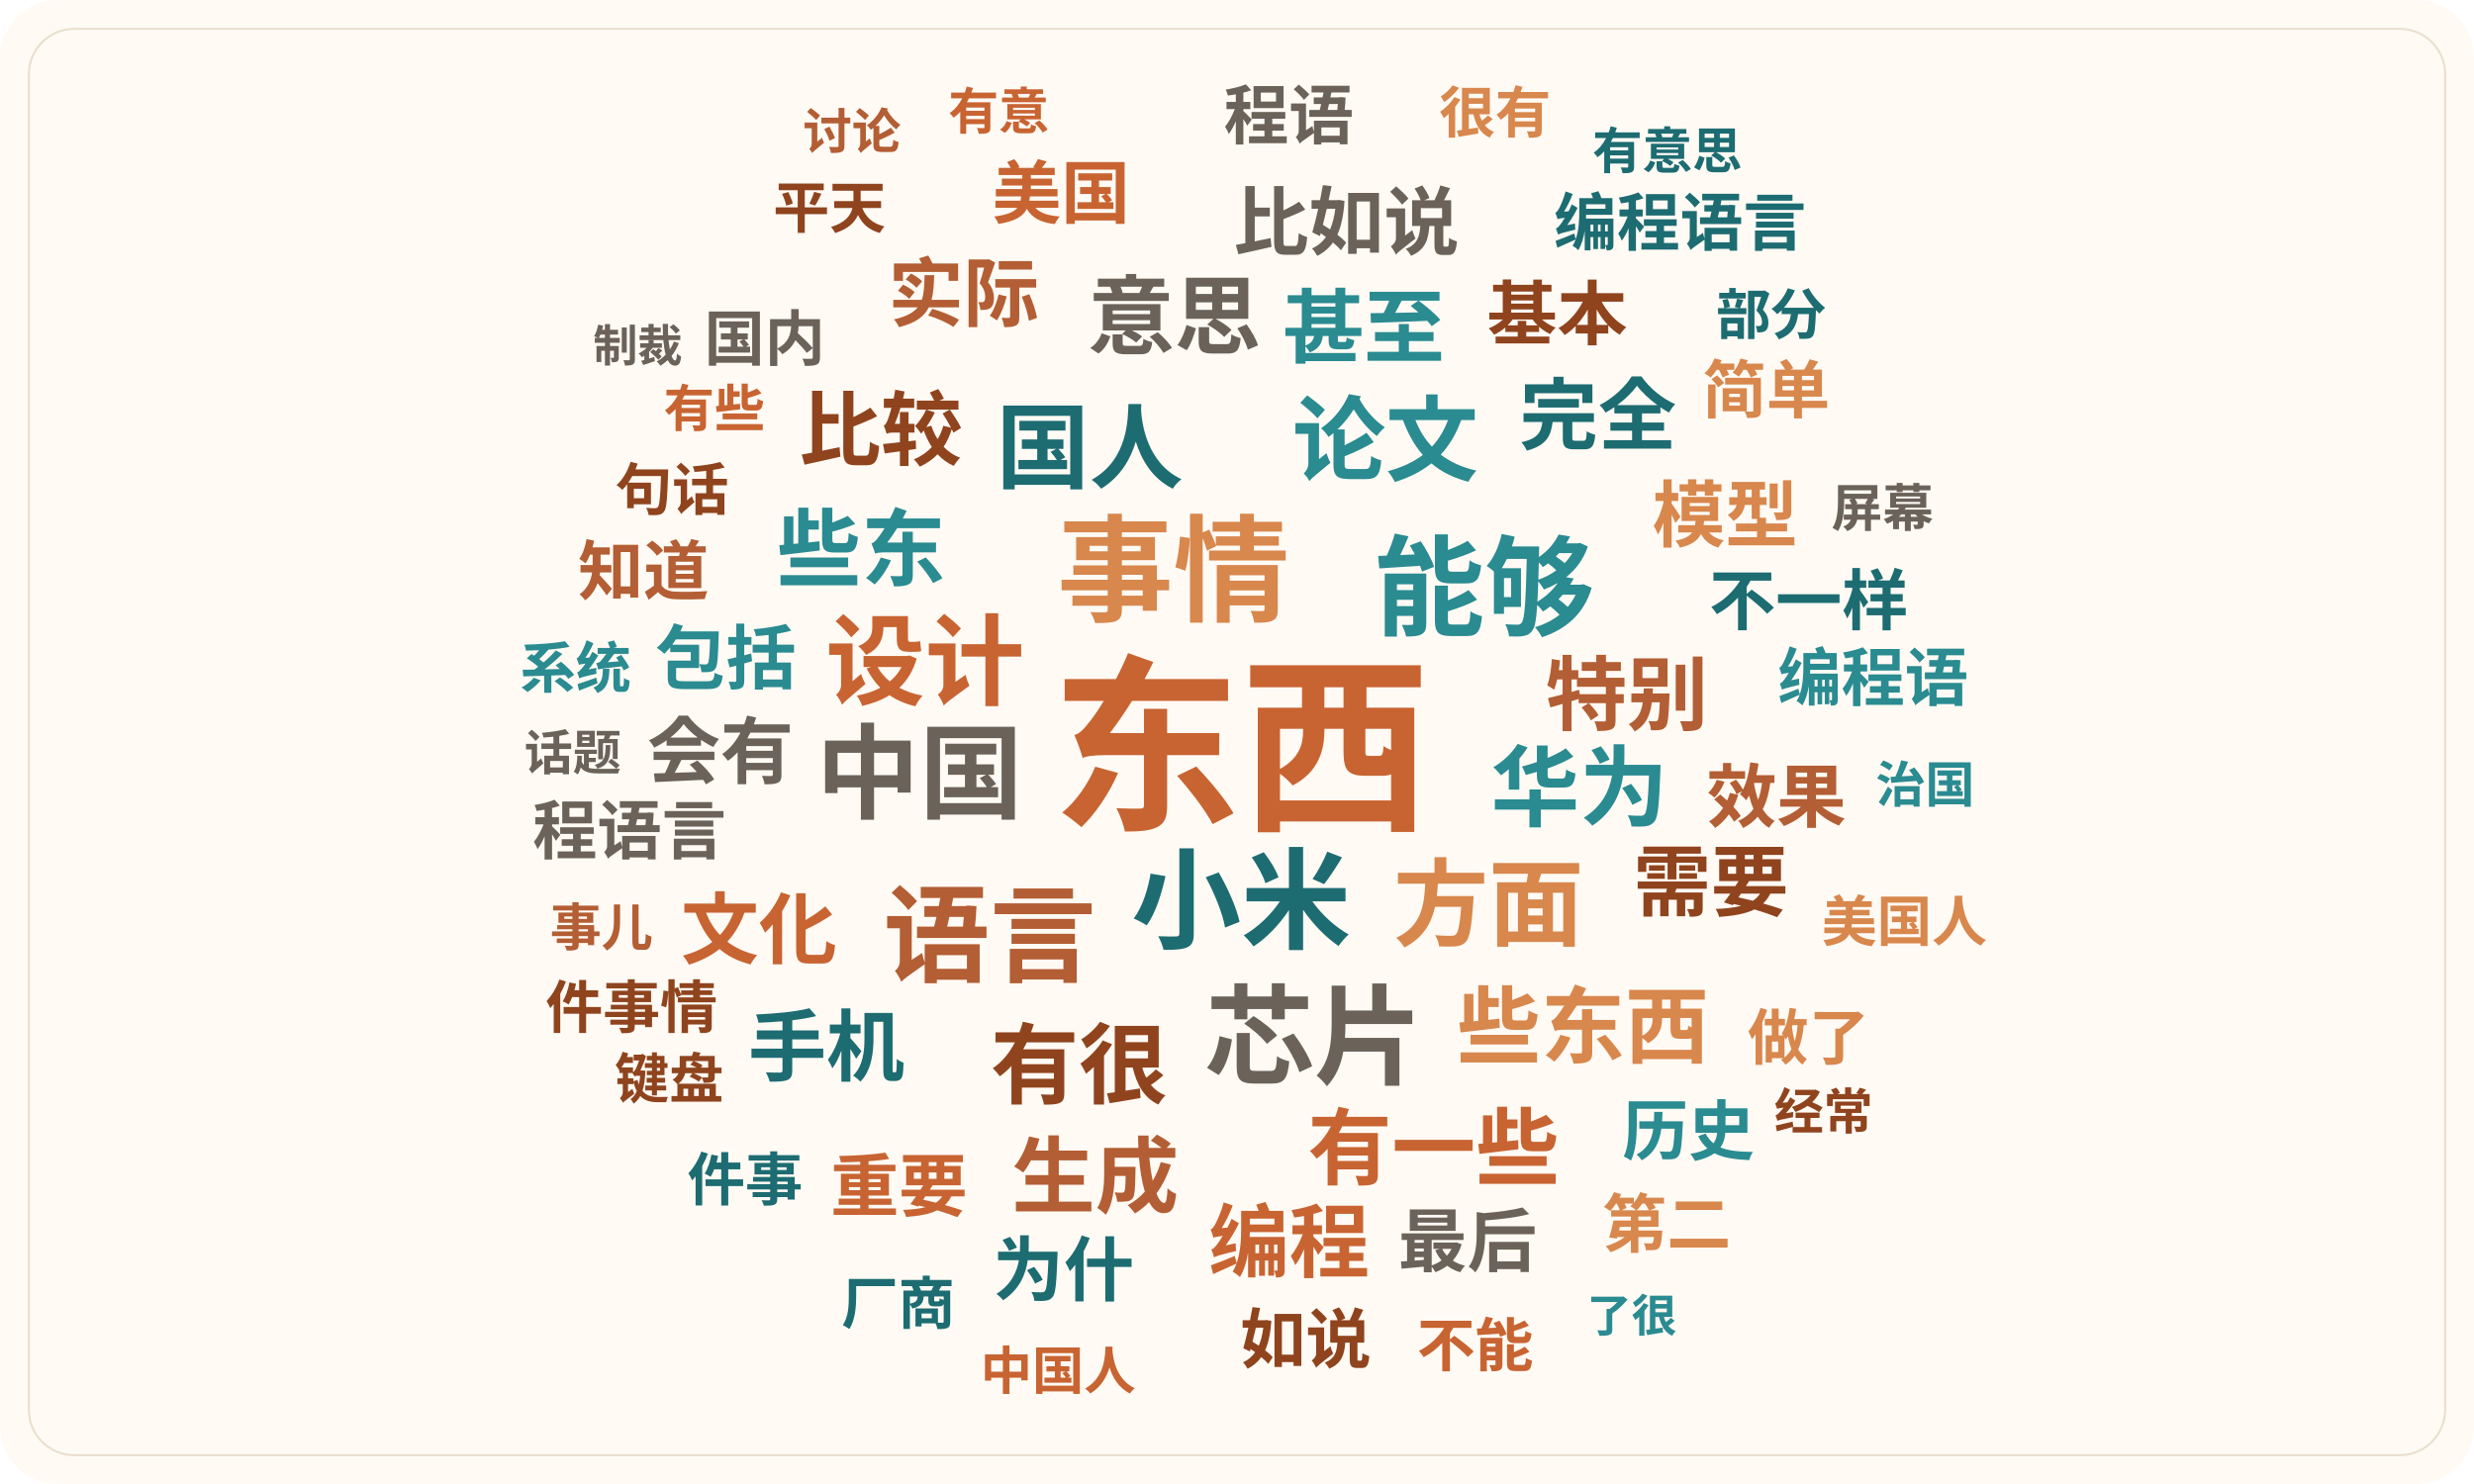
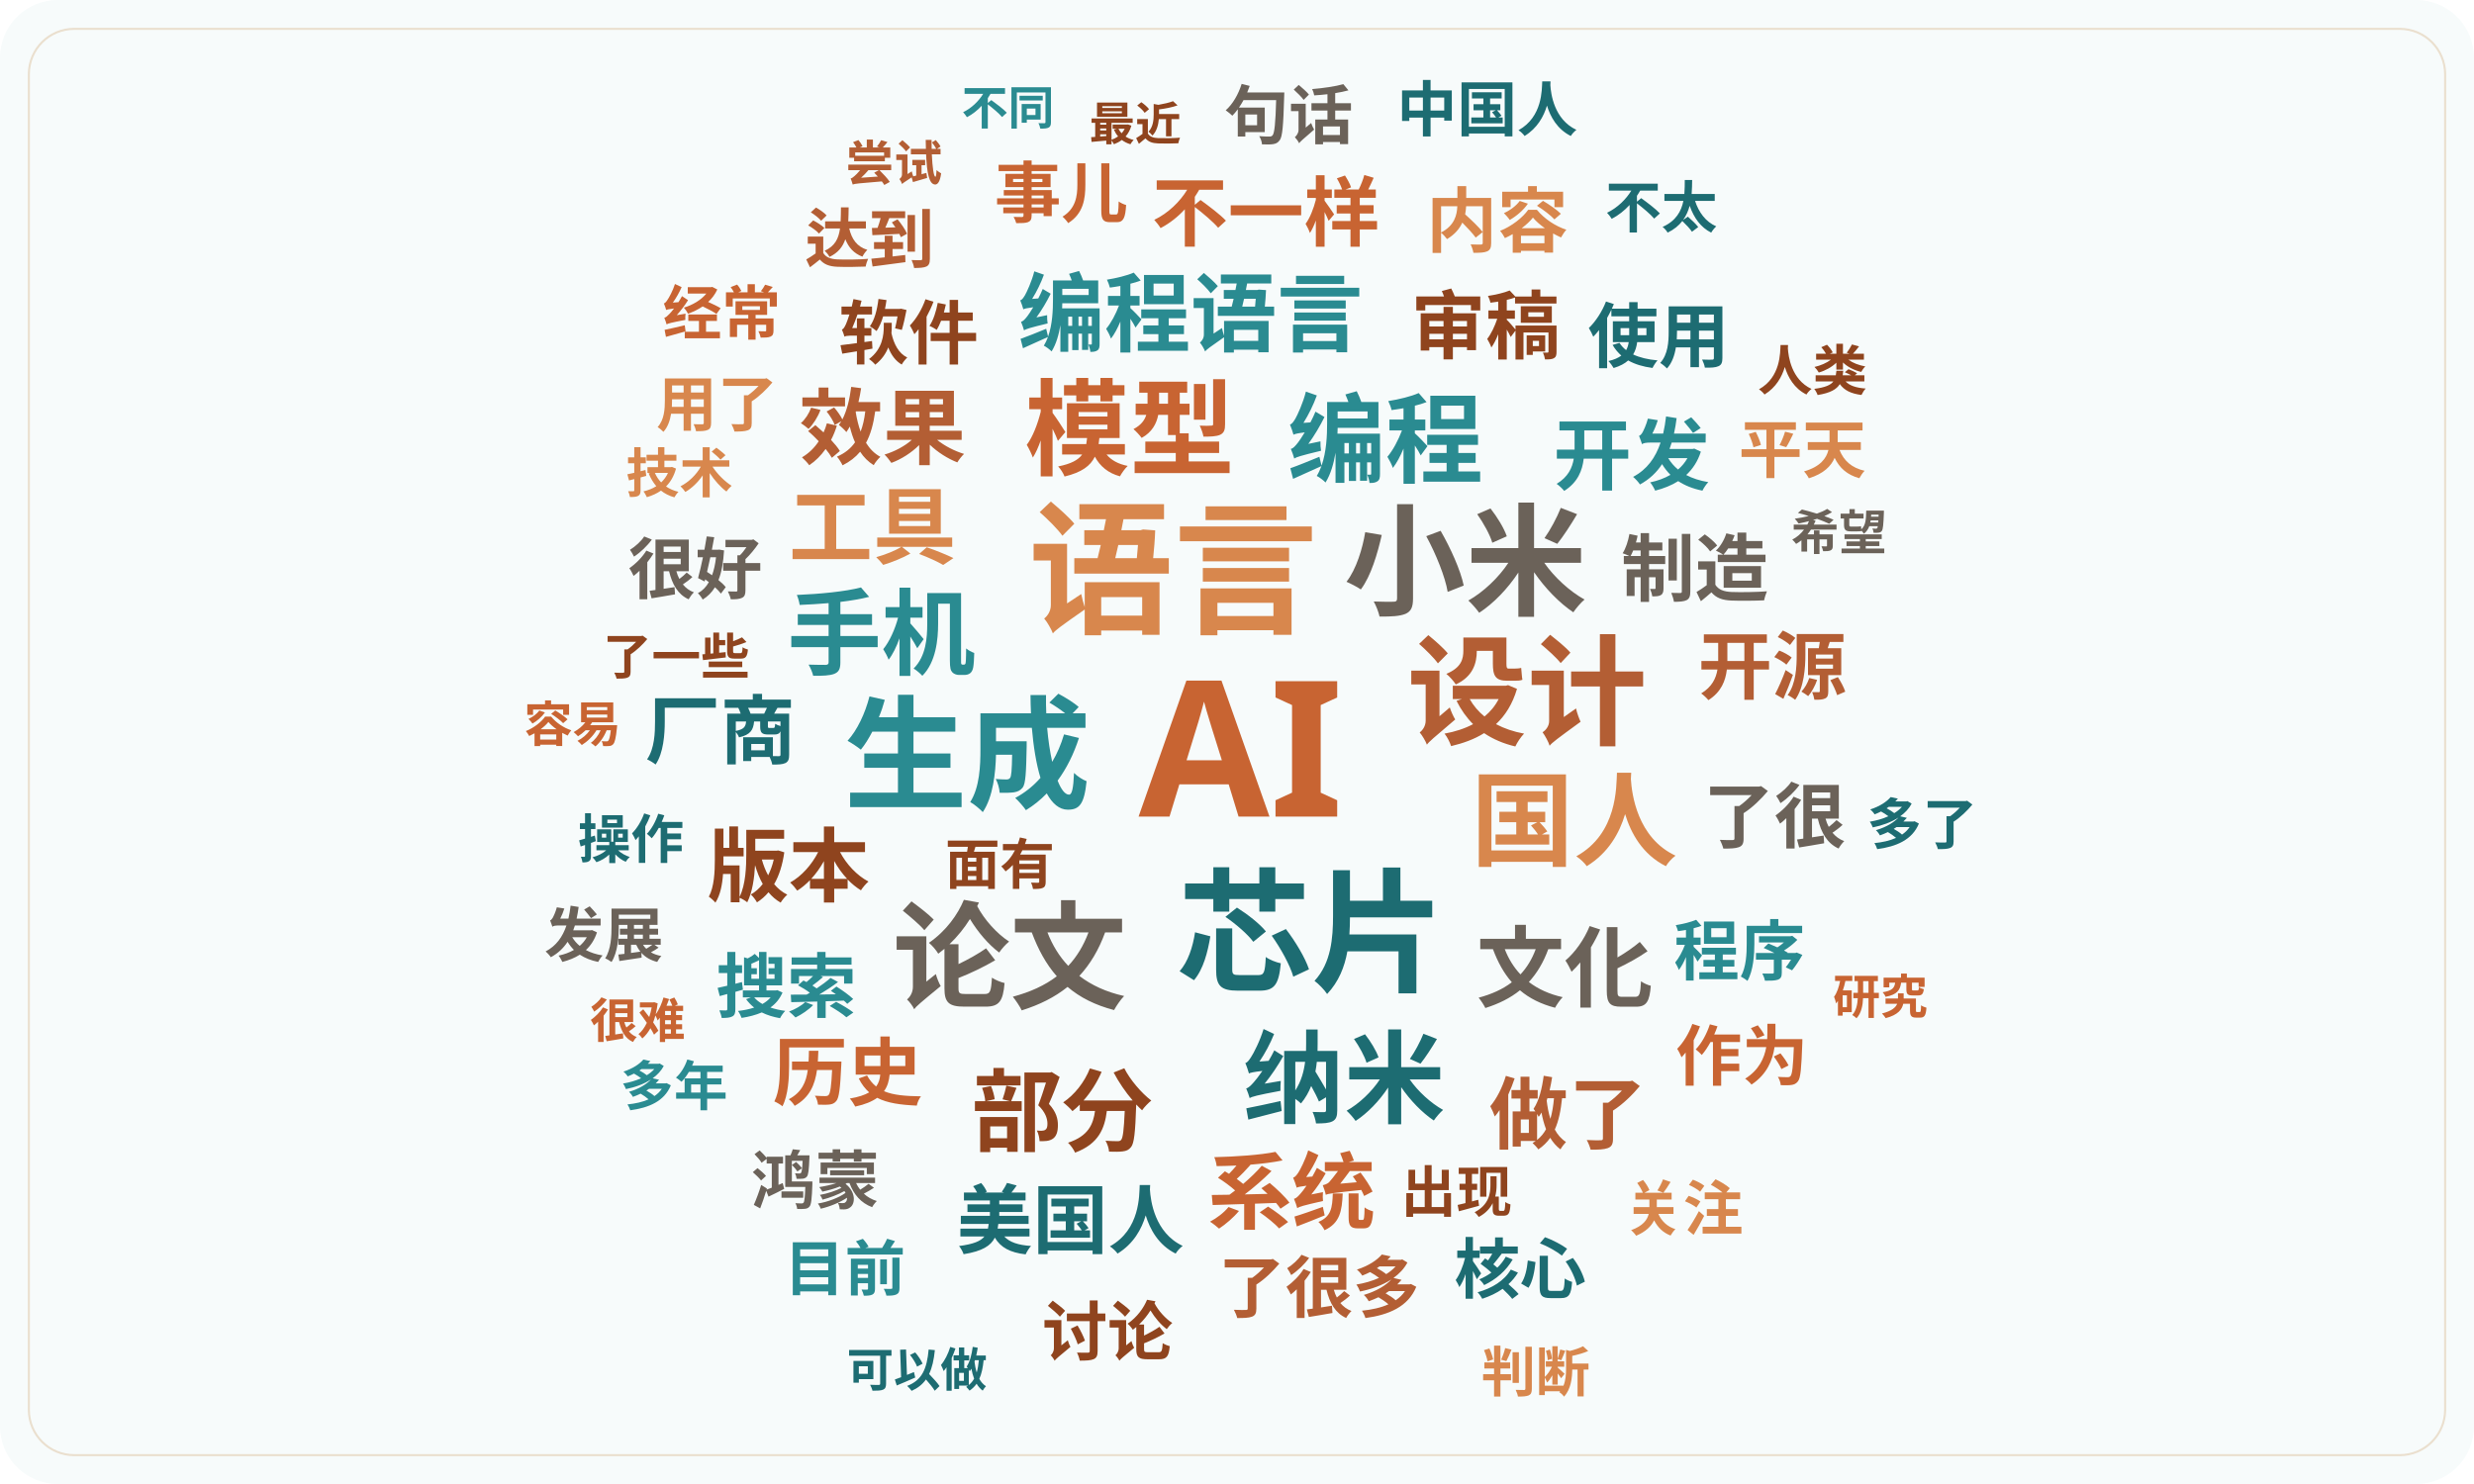
<svg xmlns="http://www.w3.org/2000/svg" viewBox="0 0 1200 720" width="1200" height="720" role="img" aria-labelledby="title desc">
-   <rect width="100%" height="100%" rx="28" fill="#fffaf4" />
+   <rect width="100%" height="100%" rx="28" fill="#f7fbfb" />
  <rect x="14" y="14" width="1172" height="692" rx="22" fill="none" stroke="#eadfce" />
-   <text x="309.3" y="167.9" font-size="21.6" fill="#6b6259" text-anchor="middle" dominant-baseline="middle" font-family="IBM Plex Sans, PingFang SC, Hiragino Sans GB, Microsoft YaHei, sans-serif" font-weight="700">制裁</text>
-   <text x="791.4" y="638.5" font-size="21.8" fill="#2a8b91" text-anchor="middle" dominant-baseline="middle" font-family="IBM Plex Sans, PingFang SC, Hiragino Sans GB, Microsoft YaHei, sans-serif" font-weight="700">了很</text>
-   <text x="277.8" y="365.4" font-size="23.5" fill="#6b6259" text-anchor="middle" dominant-baseline="middle" font-family="IBM Plex Sans, PingFang SC, Hiragino Sans GB, Microsoft YaHei, sans-serif" font-weight="700">话题</text>
-   <text x="413.2" y="64.0" font-size="23.7" fill="#b35e34" text-anchor="middle" dominant-baseline="middle" font-family="IBM Plex Sans, PingFang SC, Hiragino Sans GB, Microsoft YaHei, sans-serif" font-weight="700">讨论</text>
-   <text x="884.5" y="539.5" font-size="23.9" fill="#8f441e" text-anchor="middle" dominant-baseline="middle" font-family="IBM Plex Sans, PingFang SC, Hiragino Sans GB, Microsoft YaHei, sans-serif" font-weight="700">经常</text>
-   <text x="933.8" y="380.9" font-size="24.0" fill="#2a8b91" text-anchor="middle" dominant-baseline="middle" font-family="IBM Plex Sans, PingFang SC, Hiragino Sans GB, Microsoft YaHei, sans-serif" font-weight="700">治国</text>
-   <text x="808.7" y="73.4" font-size="24.2" fill="#1d6c72" text-anchor="middle" dominant-baseline="middle" font-family="IBM Plex Sans, PingFang SC, Hiragino Sans GB, Microsoft YaHei, sans-serif" font-weight="700">有意思</text>
-   <text x="484.4" y="54.2" font-size="24.4" fill="#c86432" text-anchor="middle" dominant-baseline="middle" font-family="IBM Plex Sans, PingFang SC, Hiragino Sans GB, Microsoft YaHei, sans-serif" font-weight="700">有意</text>
-   <text x="346.5" y="198.4" font-size="24.6" fill="#c86432" text-anchor="middle" dominant-baseline="middle" font-family="IBM Plex Sans, PingFang SC, Hiragino Sans GB, Microsoft YaHei, sans-serif" font-weight="700">有些</text>
-   <text x="913.1" y="246.7" font-size="24.8" fill="#6b6259" text-anchor="middle" dominant-baseline="middle" font-family="IBM Plex Sans, PingFang SC, Hiragino Sans GB, Microsoft YaHei, sans-serif" font-weight="700">屏幕</text>
-   <text x="291.7" y="450.2" font-size="24.9" fill="#b35e34" text-anchor="middle" dominant-baseline="middle" font-family="IBM Plex Sans, PingFang SC, Hiragino Sans GB, Microsoft YaHei, sans-serif" font-weight="700">事儿</text>
-   <text x="513.2" y="665.3" font-size="25.1" fill="#c86432" text-anchor="middle" dominant-baseline="middle" font-family="IBM Plex Sans, PingFang SC, Hiragino Sans GB, Microsoft YaHei, sans-serif" font-weight="700">中国人</text>
-   <text x="324.6" y="523.6" font-size="26.4" fill="#8f441e" text-anchor="middle" dominant-baseline="middle" font-family="IBM Plex Sans, PingFang SC, Hiragino Sans GB, Microsoft YaHei, sans-serif" font-weight="700">键盘</text>
-   <text x="859.0" y="152.8" font-size="26.6" fill="#1d6c72" text-anchor="middle" dominant-baseline="middle" font-family="IBM Plex Sans, PingFang SC, Hiragino Sans GB, Microsoft YaHei, sans-serif" font-weight="700">部分</text>
-   <text x="923.7" y="447.3" font-size="26.7" fill="#d8874d" text-anchor="middle" dominant-baseline="middle" font-family="IBM Plex Sans, PingFang SC, Hiragino Sans GB, Microsoft YaHei, sans-serif" font-weight="700">美国人</text>
-   <text x="279.2" y="324.3" font-size="26.9" fill="#2a8b91" text-anchor="middle" dominant-baseline="middle" font-family="IBM Plex Sans, PingFang SC, Hiragino Sans GB, Microsoft YaHei, sans-serif" font-weight="700">系统</text>
-   <text x="725.2" y="54.9" font-size="27.1" fill="#d8874d" text-anchor="middle" dominant-baseline="middle" font-family="IBM Plex Sans, PingFang SC, Hiragino Sans GB, Microsoft YaHei, sans-serif" font-weight="700">很有</text>
-   <text x="402.3" y="101.0" font-size="27.3" fill="#8f441e" text-anchor="middle" dominant-baseline="middle" font-family="IBM Plex Sans, PingFang SC, Hiragino Sans GB, Microsoft YaHei, sans-serif" font-weight="700">平天</text>
-   <text x="326.0" y="237.8" font-size="27.5" fill="#8f441e" text-anchor="middle" dominant-baseline="middle" font-family="IBM Plex Sans, PingFang SC, Hiragino Sans GB, Microsoft YaHei, sans-serif" font-weight="700">句话</text>
-   <text x="435.6" y="632.7" font-size="27.6" fill="#1d6c72" text-anchor="middle" dominant-baseline="middle" font-family="IBM Plex Sans, PingFang SC, Hiragino Sans GB, Microsoft YaHei, sans-serif" font-weight="700">厂商</text>
-   <text x="306.3" y="489.0" font-size="27.8" fill="#8f441e" text-anchor="middle" dominant-baseline="middle" font-family="IBM Plex Sans, PingFang SC, Hiragino Sans GB, Microsoft YaHei, sans-serif" font-weight="700">件事情</text>
-   <text x="361.4" y="572.6" font-size="28.0" fill="#1d6c72" text-anchor="middle" dominant-baseline="middle" font-family="IBM Plex Sans, PingFang SC, Hiragino Sans GB, Microsoft YaHei, sans-serif" font-weight="700">件事</text>
-   <text x="715.5" y="653.0" font-size="28.2" fill="#c86432" text-anchor="middle" dominant-baseline="middle" font-family="IBM Plex Sans, PingFang SC, Hiragino Sans GB, Microsoft YaHei, sans-serif" font-weight="700">不能</text>
-   <text x="370.9" y="164.6" font-size="29.3" fill="#6b6259" text-anchor="middle" dominant-baseline="middle" font-family="IBM Plex Sans, PingFang SC, Hiragino Sans GB, Microsoft YaHei, sans-serif" font-weight="700">国内</text>
-   <text x="877.2" y="503.7" font-size="29.5" fill="#d8874d" text-anchor="middle" dominant-baseline="middle" font-family="IBM Plex Sans, PingFang SC, Hiragino Sans GB, Microsoft YaHei, sans-serif" font-weight="700">做了</text>
-   <text x="814.9" y="108.3" font-size="30.6" fill="#1d6c72" text-anchor="middle" dominant-baseline="middle" font-family="IBM Plex Sans, PingFang SC, Hiragino Sans GB, Microsoft YaHei, sans-serif" font-weight="700">编程语言</text>
-   <text x="908.5" y="329.1" font-size="30.8" fill="#2a8b91" text-anchor="middle" dominant-baseline="middle" font-family="IBM Plex Sans, PingFang SC, Hiragino Sans GB, Microsoft YaHei, sans-serif" font-weight="700">编程语</text>
-   <text x="856.7" y="189.5" font-size="30.9" fill="#d8874d" text-anchor="middle" dominant-baseline="middle" font-family="IBM Plex Sans, PingFang SC, Hiragino Sans GB, Microsoft YaHei, sans-serif" font-weight="700">简单</text>
-   <text x="808.5" y="594.2" font-size="31.1" fill="#d8874d" text-anchor="middle" dominant-baseline="middle" font-family="IBM Plex Sans, PingFang SC, Hiragino Sans GB, Microsoft YaHei, sans-serif" font-weight="700">第二</text>
-   <text x="305.3" y="403.3" font-size="31.3" fill="#6b6259" text-anchor="middle" dominant-baseline="middle" font-family="IBM Plex Sans, PingFang SC, Hiragino Sans GB, Microsoft YaHei, sans-serif" font-weight="700">程语言</text>
-   <text x="625.1" y="56.3" font-size="31.5" fill="#6b6259" text-anchor="middle" dominant-baseline="middle" font-family="IBM Plex Sans, PingFang SC, Hiragino Sans GB, Microsoft YaHei, sans-serif" font-weight="700">程语</text>
-   <text x="312.1" y="277.4" font-size="31.7" fill="#b35e34" text-anchor="middle" dominant-baseline="middle" font-family="IBM Plex Sans, PingFang SC, Hiragino Sans GB, Microsoft YaHei, sans-serif" font-weight="700">知道</text>
-   <text x="633.3" y="650.1" font-size="31.8" fill="#8f441e" text-anchor="middle" dominant-baseline="middle" font-family="IBM Plex Sans, PingFang SC, Hiragino Sans GB, Microsoft YaHei, sans-serif" font-weight="700">如说</text>
-   <text x="818.9" y="549.1" font-size="32.0" fill="#2a8b91" text-anchor="middle" dominant-baseline="middle" font-family="IBM Plex Sans, PingFang SC, Hiragino Sans GB, Microsoft YaHei, sans-serif" font-weight="700">历史</text>
-   <text x="877.3" y="291.7" font-size="32.2" fill="#1d6c72" text-anchor="middle" dominant-baseline="middle" font-family="IBM Plex Sans, PingFang SC, Hiragino Sans GB, Microsoft YaHei, sans-serif" font-weight="700">不一样</text>
-   <text x="436.0" y="575.8" font-size="33.2" fill="#c86432" text-anchor="middle" dominant-baseline="middle" font-family="IBM Plex Sans, PingFang SC, Hiragino Sans GB, Microsoft YaHei, sans-serif" font-weight="700">重要</text>
-   <text x="514.7" y="94.0" font-size="33.4" fill="#c86432" text-anchor="middle" dominant-baseline="middle" font-family="IBM Plex Sans, PingFang SC, Hiragino Sans GB, Microsoft YaHei, sans-serif" font-weight="700">美国</text>
-   <text x="711.7" y="602.5" font-size="33.6" fill="#6b6259" text-anchor="middle" dominant-baseline="middle" font-family="IBM Plex Sans, PingFang SC, Hiragino Sans GB, Microsoft YaHei, sans-serif" font-weight="700">最后</text>
-   <text x="861.7" y="386.8" font-size="33.8" fill="#b35e34" text-anchor="middle" dominant-baseline="middle" font-family="IBM Plex Sans, PingFang SC, Hiragino Sans GB, Microsoft YaHei, sans-serif" font-weight="700">效果</text>
-   <text x="755.3" y="152.6" font-size="34.0" fill="#8f441e" text-anchor="middle" dominant-baseline="middle" font-family="IBM Plex Sans, PingFang SC, Hiragino Sans GB, Microsoft YaHei, sans-serif" font-weight="700">基本</text>
-   <text x="352.0" y="319.6" font-size="34.1" fill="#2a8b91" text-anchor="middle" dominant-baseline="middle" font-family="IBM Plex Sans, PingFang SC, Hiragino Sans GB, Microsoft YaHei, sans-serif" font-weight="700">包括</text>
-   <text x="515.9" y="616.4" font-size="34.3" fill="#1d6c72" text-anchor="middle" dominant-baseline="middle" font-family="IBM Plex Sans, PingFang SC, Hiragino Sans GB, Microsoft YaHei, sans-serif" font-weight="700">为什</text>
-   <text x="836.8" y="250.2" font-size="35.3" fill="#d8874d" text-anchor="middle" dominant-baseline="middle" font-family="IBM Plex Sans, PingFang SC, Hiragino Sans GB, Microsoft YaHei, sans-serif" font-weight="700">模型</text>
-   <text x="349.4" y="364.9" font-size="35.5" fill="#6b6259" text-anchor="middle" dominant-baseline="middle" font-family="IBM Plex Sans, PingFang SC, Hiragino Sans GB, Microsoft YaHei, sans-serif" font-weight="700">会有</text>
-   <text x="653.0" y="108.1" font-size="36.5" fill="#6b6259" text-anchor="middle" dominant-baseline="middle" font-family="IBM Plex Sans, PingFang SC, Hiragino Sans GB, Microsoft YaHei, sans-serif" font-weight="700">比如说</text>
-   <text x="467.4" y="142.7" font-size="36.6" fill="#b35e34" text-anchor="middle" dominant-baseline="middle" font-family="IBM Plex Sans, PingFang SC, Hiragino Sans GB, Microsoft YaHei, sans-serif" font-weight="700">实际</text>
-   <text x="829.9" y="428.3" font-size="37.6" fill="#8f441e" text-anchor="middle" dominant-baseline="middle" font-family="IBM Plex Sans, PingFang SC, Hiragino Sans GB, Microsoft YaHei, sans-serif" font-weight="700">需要</text>
-   <text x="368.1" y="451.3" font-size="37.8" fill="#c86432" text-anchor="middle" dominant-baseline="middle" font-family="IBM Plex Sans, PingFang SC, Hiragino Sans GB, Microsoft YaHei, sans-serif" font-weight="700">文化</text>
-   <text x="400.8" y="508.2" font-size="37.9" fill="#1d6c72" text-anchor="middle" dominant-baseline="middle" font-family="IBM Plex Sans, PingFang SC, Hiragino Sans GB, Microsoft YaHei, sans-serif" font-weight="700">手机</text>
-   <text x="775.1" y="201.8" font-size="38.1" fill="#1d6c72" text-anchor="middle" dominant-baseline="middle" font-family="IBM Plex Sans, PingFang SC, Hiragino Sans GB, Microsoft YaHei, sans-serif" font-weight="700">完全</text>
-   <text x="625.3" y="603.0" font-size="39.0" fill="#c86432" text-anchor="middle" dominant-baseline="middle" font-family="IBM Plex Sans, PingFang SC, Hiragino Sans GB, Microsoft YaHei, sans-serif" font-weight="700">编程</text>
-   <text x="661.5" y="159.2" font-size="39.2" fill="#2a8b91" text-anchor="middle" dominant-baseline="middle" font-family="IBM Plex Sans, PingFang SC, Hiragino Sans GB, Microsoft YaHei, sans-serif" font-weight="700">甚至</text>
-   <text x="789.2" y="337.4" font-size="39.4" fill="#b35e34" text-anchor="middle" dominant-baseline="middle" font-family="IBM Plex Sans, PingFang SC, Hiragino Sans GB, Microsoft YaHei, sans-serif" font-weight="700">特别</text>
-   <text x="427.2" y="208.9" font-size="39.6" fill="#8f441e" text-anchor="middle" dominant-baseline="middle" font-family="IBM Plex Sans, PingFang SC, Hiragino Sans GB, Microsoft YaHei, sans-serif" font-weight="700">比较</text>
-   <text x="531.2" y="571.1" font-size="40.5" fill="#b35e34" text-anchor="middle" dominant-baseline="middle" font-family="IBM Plex Sans, PingFang SC, Hiragino Sans GB, Microsoft YaHei, sans-serif" font-weight="700">生成</text>
-   <text x="695.4" y="557.3" font-size="40.7" fill="#c86432" text-anchor="middle" dominant-baseline="middle" font-family="IBM Plex Sans, PingFang SC, Hiragino Sans GB, Microsoft YaHei, sans-serif" font-weight="700">有一些</text>
-   <text x="767.8" y="498.4" font-size="40.8" fill="#d8874d" text-anchor="middle" dominant-baseline="middle" font-family="IBM Plex Sans, PingFang SC, Hiragino Sans GB, Microsoft YaHei, sans-serif" font-weight="700">些东西</text>
-   <text x="417.7" y="266.8" font-size="41.0" fill="#2a8b91" text-anchor="middle" dominant-baseline="middle" font-family="IBM Plex Sans, PingFang SC, Hiragino Sans GB, Microsoft YaHei, sans-serif" font-weight="700">些东</text>
-   <text x="569.6" y="153.9" font-size="41.9" fill="#6b6259" text-anchor="middle" dominant-baseline="middle" font-family="IBM Plex Sans, PingFang SC, Hiragino Sans GB, Microsoft YaHei, sans-serif" font-weight="700">意思</text>
-   <text x="523.3" y="517.1" font-size="42.8" fill="#8f441e" text-anchor="middle" dominant-baseline="middle" font-family="IBM Plex Sans, PingFang SC, Hiragino Sans GB, Microsoft YaHei, sans-serif" font-weight="700">有很</text>
-   <text x="766.1" y="382.5" font-size="43.0" fill="#2a8b91" text-anchor="middle" dominant-baseline="middle" font-family="IBM Plex Sans, PingFang SC, Hiragino Sans GB, Microsoft YaHei, sans-serif" font-weight="700">华为</text>
-   <text x="672.0" y="213.9" font-size="45.1" fill="#2a8b91" text-anchor="middle" dominant-baseline="middle" font-family="IBM Plex Sans, PingFang SC, Hiragino Sans GB, Microsoft YaHei, sans-serif" font-weight="700">论文</text>
-   <text x="528.5" y="217.6" font-size="45.3" fill="#1d6c72" text-anchor="middle" dominant-baseline="middle" font-family="IBM Plex Sans, PingFang SC, Hiragino Sans GB, Microsoft YaHei, sans-serif" font-weight="700">国人</text>
-   <text x="722.0" y="439.1" font-size="46.1" fill="#d8874d" text-anchor="middle" dominant-baseline="middle" font-family="IBM Plex Sans, PingFang SC, Hiragino Sans GB, Microsoft YaHei, sans-serif" font-weight="700">方面</text>
-   <text x="448.7" y="321.4" font-size="48.2" fill="#c86432" text-anchor="middle" dominant-baseline="middle" font-family="IBM Plex Sans, PingFang SC, Hiragino Sans GB, Microsoft YaHei, sans-serif" font-weight="700">设计</text>
-   <text x="446.0" y="375.7" font-size="50.2" fill="#6b6259" text-anchor="middle" dominant-baseline="middle" font-family="IBM Plex Sans, PingFang SC, Hiragino Sans GB, Microsoft YaHei, sans-serif" font-weight="700">中国</text>
-   <text x="480.1" y="454.4" font-size="51.6" fill="#b35e34" text-anchor="middle" dominant-baseline="middle" font-family="IBM Plex Sans, PingFang SC, Hiragino Sans GB, Microsoft YaHei, sans-serif" font-weight="700">语言</text>
-   <text x="637.4" y="503.5" font-size="52.9" fill="#6b6259" text-anchor="middle" dominant-baseline="middle" font-family="IBM Plex Sans, PingFang SC, Hiragino Sans GB, Microsoft YaHei, sans-serif" font-weight="700">芯片</text>
-   <text x="720.0" y="285.6" font-size="53.1" fill="#2a8b91" text-anchor="middle" dominant-baseline="middle" font-family="IBM Plex Sans, PingFang SC, Hiragino Sans GB, Microsoft YaHei, sans-serif" font-weight="700">能够</text>
-   <text x="602.0" y="437.5" font-size="53.3" fill="#1d6c72" text-anchor="middle" dominant-baseline="middle" font-family="IBM Plex Sans, PingFang SC, Hiragino Sans GB, Microsoft YaHei, sans-serif" font-weight="700">小米</text>
-   <text x="569.1" y="277.4" font-size="56.3" fill="#d8874d" text-anchor="middle" dominant-baseline="middle" font-family="IBM Plex Sans, PingFang SC, Hiragino Sans GB, Microsoft YaHei, sans-serif" font-weight="700">事情</text>
-   <text x="601.9" y="363.7" font-size="92.0" fill="#c86432" text-anchor="middle" dominant-baseline="middle" font-family="IBM Plex Sans, PingFang SC, Hiragino Sans GB, Microsoft YaHei, sans-serif" font-weight="700">东西</text>
+   <text x="550.6" y="60.2" font-size="22.3" fill="#8f441e" text-anchor="middle" dominant-baseline="middle" font-family="IBM Plex Sans, PingFang SC, Hiragino Sans GB, Microsoft YaHei, sans-serif" font-weight="700">最近</text>
+   <text x="488.9" y="52.5" font-size="22.5" fill="#2a8b91" text-anchor="middle" dominant-baseline="middle" font-family="IBM Plex Sans, PingFang SC, Hiragino Sans GB, Microsoft YaHei, sans-serif" font-weight="700">不同</text>
+   <text x="444.8" y="664.8" font-size="22.7" fill="#1d6c72" text-anchor="middle" dominant-baseline="middle" font-family="IBM Plex Sans, PingFang SC, Hiragino Sans GB, Microsoft YaHei, sans-serif" font-weight="700">可以做</text>
+   <text x="912.0" y="483.8" font-size="22.9" fill="#c86432" text-anchor="middle" dominant-baseline="middle" font-family="IBM Plex Sans, PingFang SC, Hiragino Sans GB, Microsoft YaHei, sans-serif" font-weight="700">研究</text>
+   <text x="309.3" y="495.4" font-size="23.1" fill="#c86432" text-anchor="middle" dominant-baseline="middle" font-family="IBM Plex Sans, PingFang SC, Hiragino Sans GB, Microsoft YaHei, sans-serif" font-weight="700">很难</text>
+   <text x="892.0" y="258.6" font-size="23.2" fill="#6b6259" text-anchor="middle" dominant-baseline="middle" font-family="IBM Plex Sans, PingFang SC, Hiragino Sans GB, Microsoft YaHei, sans-serif" font-weight="700">希望</text>
+   <text x="433.6" y="79.4" font-size="23.4" fill="#b35e34" text-anchor="middle" dominant-baseline="middle" font-family="IBM Plex Sans, PingFang SC, Hiragino Sans GB, Microsoft YaHei, sans-serif" font-weight="700">尝试</text>
+   <text x="277.7" y="351.6" font-size="23.6" fill="#c86432" text-anchor="middle" dominant-baseline="middle" font-family="IBM Plex Sans, PingFang SC, Hiragino Sans GB, Microsoft YaHei, sans-serif" font-weight="700">容易</text>
+   <text x="328.0" y="318.8" font-size="23.8" fill="#8f441e" text-anchor="middle" dominant-baseline="middle" font-family="IBM Plex Sans, PingFang SC, Hiragino Sans GB, Microsoft YaHei, sans-serif" font-weight="700">了一些</text>
+   <text x="306.0" y="407.4" font-size="25.7" fill="#1d6c72" text-anchor="middle" dominant-baseline="middle" font-family="IBM Plex Sans, PingFang SC, Hiragino Sans GB, Microsoft YaHei, sans-serif" font-weight="700">操作</text>
+   <text x="329.5" y="229.9" font-size="25.9" fill="#d8874d" text-anchor="middle" dominant-baseline="middle" font-family="IBM Plex Sans, PingFang SC, Hiragino Sans GB, Microsoft YaHei, sans-serif" font-weight="700">技术</text>
+   <text x="326.9" y="527.2" font-size="26.1" fill="#2a8b91" text-anchor="middle" dominant-baseline="middle" font-family="IBM Plex Sans, PingFang SC, Hiragino Sans GB, Microsoft YaHei, sans-serif" font-weight="700">多年</text>
+   <text x="744.9" y="666.0" font-size="26.3" fill="#d8874d" text-anchor="middle" dominant-baseline="middle" font-family="IBM Plex Sans, PingFang SC, Hiragino Sans GB, Microsoft YaHei, sans-serif" font-weight="700">判断</text>
+   <text x="879.1" y="180.0" font-size="26.5" fill="#8f441e" text-anchor="middle" dominant-baseline="middle" font-family="IBM Plex Sans, PingFang SC, Hiragino Sans GB, Microsoft YaHei, sans-serif" font-weight="700">人类</text>
+   <text x="485.0" y="419.6" font-size="26.6" fill="#8f441e" text-anchor="middle" dominant-baseline="middle" font-family="IBM Plex Sans, PingFang SC, Hiragino Sans GB, Microsoft YaHei, sans-serif" font-weight="700">面有</text>
+   <text x="932.3" y="400.2" font-size="26.8" fill="#1d6c72" text-anchor="middle" dominant-baseline="middle" font-family="IBM Plex Sans, PingFang SC, Hiragino Sans GB, Microsoft YaHei, sans-serif" font-weight="700">多了</text>
+   <text x="706.4" y="578.5" font-size="27.0" fill="#8f441e" text-anchor="middle" dominant-baseline="middle" font-family="IBM Plex Sans, PingFang SC, Hiragino Sans GB, Microsoft YaHei, sans-serif" font-weight="700">出现</text>
+   <text x="805.8" y="100.9" font-size="27.2" fill="#1d6c72" text-anchor="middle" dominant-baseline="middle" font-family="IBM Plex Sans, PingFang SC, Hiragino Sans GB, Microsoft YaHei, sans-serif" font-weight="700">不太</text>
+   <text x="350.1" y="152.2" font-size="28.6" fill="#c86432" text-anchor="middle" dominant-baseline="middle" font-family="IBM Plex Sans, PingFang SC, Hiragino Sans GB, Microsoft YaHei, sans-serif" font-weight="700">经常</text>
+   <text x="292.9" y="454.0" font-size="28.8" fill="#6b6259" text-anchor="middle" dominant-baseline="middle" font-family="IBM Plex Sans, PingFang SC, Hiragino Sans GB, Microsoft YaHei, sans-serif" font-weight="700">发展</text>
+   <text x="816.5" y="586.7" font-size="29.0" fill="#d8874d" text-anchor="middle" dominant-baseline="middle" font-family="IBM Plex Sans, PingFang SC, Hiragino Sans GB, Microsoft YaHei, sans-serif" font-weight="700">关注</text>
+   <text x="721.3" y="53.4" font-size="29.2" fill="#1d6c72" text-anchor="middle" dominant-baseline="middle" font-family="IBM Plex Sans, PingFang SC, Hiragino Sans GB, Microsoft YaHei, sans-serif" font-weight="700">中国人</text>
+   <text x="409.8" y="615.8" font-size="29.4" fill="#2a8b91" text-anchor="middle" dominant-baseline="middle" font-family="IBM Plex Sans, PingFang SC, Hiragino Sans GB, Microsoft YaHei, sans-serif" font-weight="700">目前</text>
+   <text x="347.8" y="196.4" font-size="29.5" fill="#d8874d" text-anchor="middle" dominant-baseline="middle" font-family="IBM Plex Sans, PingFang SC, Hiragino Sans GB, Microsoft YaHei, sans-serif" font-weight="700">用了</text>
+   <text x="874.2" y="218.4" font-size="30.9" fill="#d8874d" text-anchor="middle" dominant-baseline="middle" font-family="IBM Plex Sans, PingFang SC, Hiragino Sans GB, Microsoft YaHei, sans-serif" font-weight="700">平天</text>
+   <text x="395.4" y="573.1" font-size="31.0" fill="#6b6259" text-anchor="middle" dominant-baseline="middle" font-family="IBM Plex Sans, PingFang SC, Hiragino Sans GB, Microsoft YaHei, sans-serif" font-weight="700">鸿蒙</text>
+   <text x="625.1" y="56.3" font-size="31.2" fill="#6b6259" text-anchor="middle" dominant-baseline="middle" font-family="IBM Plex Sans, PingFang SC, Hiragino Sans GB, Microsoft YaHei, sans-serif" font-weight="700">句话</text>
+   <text x="421.7" y="116.2" font-size="31.4" fill="#b35e34" text-anchor="middle" dominant-baseline="middle" font-family="IBM Plex Sans, PingFang SC, Hiragino Sans GB, Microsoft YaHei, sans-serif" font-weight="700">达到</text>
+   <text x="537.2" y="646.5" font-size="31.6" fill="#8f441e" text-anchor="middle" dominant-baseline="middle" font-family="IBM Plex Sans, PingFang SC, Hiragino Sans GB, Microsoft YaHei, sans-serif" font-weight="700">讨论</text>
+   <text x="843.7" y="461.8" font-size="31.8" fill="#2a8b91" text-anchor="middle" dominant-baseline="middle" font-family="IBM Plex Sans, PingFang SC, Hiragino Sans GB, Microsoft YaHei, sans-serif" font-weight="700">程序</text>
+   <text x="737.3" y="616.1" font-size="31.9" fill="#1d6c72" text-anchor="middle" dominant-baseline="middle" font-family="IBM Plex Sans, PingFang SC, Hiragino Sans GB, Microsoft YaHei, sans-serif" font-weight="700">核心</text>
+   <text x="844.9" y="512.7" font-size="32.1" fill="#c86432" text-anchor="middle" dominant-baseline="middle" font-family="IBM Plex Sans, PingFang SC, Hiragino Sans GB, Microsoft YaHei, sans-serif" font-weight="700">作为</text>
+   <text x="514.7" y="94.0" font-size="32.3" fill="#c86432" text-anchor="middle" dominant-baseline="middle" font-family="IBM Plex Sans, PingFang SC, Hiragino Sans GB, Microsoft YaHei, sans-serif" font-weight="700">事儿</text>
+   <text x="337.2" y="276.5" font-size="32.5" fill="#6b6259" text-anchor="middle" dominant-baseline="middle" font-family="IBM Plex Sans, PingFang SC, Hiragino Sans GB, Microsoft YaHei, sans-serif" font-weight="700">很好</text>
+   <text x="639.8" y="625.1" font-size="32.7" fill="#b35e34" text-anchor="middle" dominant-baseline="middle" font-family="IBM Plex Sans, PingFang SC, Hiragino Sans GB, Microsoft YaHei, sans-serif" font-weight="700">了很多</text>
+   <text x="440.7" y="162.0" font-size="33.9" fill="#8f441e" text-anchor="middle" dominant-baseline="middle" font-family="IBM Plex Sans, PingFang SC, Hiragino Sans GB, Microsoft YaHei, sans-serif" font-weight="700">软件</text>
+   <text x="381.5" y="478.9" font-size="34.1" fill="#2a8b91" text-anchor="middle" dominant-baseline="middle" font-family="IBM Plex Sans, PingFang SC, Hiragino Sans GB, Microsoft YaHei, sans-serif" font-weight="700">搜索</text>
+   <text x="804.5" y="163.5" font-size="34.3" fill="#1d6c72" text-anchor="middle" dominant-baseline="middle" font-family="IBM Plex Sans, PingFang SC, Hiragino Sans GB, Microsoft YaHei, sans-serif" font-weight="700">使用</text>
+   <text x="726.2" y="107.5" font-size="34.4" fill="#d8874d" text-anchor="middle" dominant-baseline="middle" font-family="IBM Plex Sans, PingFang SC, Hiragino Sans GB, Microsoft YaHei, sans-serif" font-weight="700">内容</text>
+   <text x="860.6" y="396.5" font-size="34.6" fill="#6b6259" text-anchor="middle" dominant-baseline="middle" font-family="IBM Plex Sans, PingFang SC, Hiragino Sans GB, Microsoft YaHei, sans-serif" font-weight="700">了很</text>
+   <text x="822.1" y="276.3" font-size="35.8" fill="#6b6259" text-anchor="middle" dominant-baseline="middle" font-family="IBM Plex Sans, PingFang SC, Hiragino Sans GB, Microsoft YaHei, sans-serif" font-weight="700">制造</text>
+   <text x="859.6" y="323.7" font-size="36.0" fill="#b35e34" text-anchor="middle" dominant-baseline="middle" font-family="IBM Plex Sans, PingFang SC, Hiragino Sans GB, Microsoft YaHei, sans-serif" font-weight="700">开源</text>
+   <text x="720.6" y="158.5" font-size="36.2" fill="#8f441e" text-anchor="middle" dominant-baseline="middle" font-family="IBM Plex Sans, PingFang SC, Hiragino Sans GB, Microsoft YaHei, sans-serif" font-weight="700">审稿</text>
+   <text x="411.1" y="520.8" font-size="36.3" fill="#c86432" text-anchor="middle" dominant-baseline="middle" font-family="IBM Plex Sans, PingFang SC, Hiragino Sans GB, Microsoft YaHei, sans-serif" font-weight="700">历史</text>
+   <text x="349.3" y="354.9" font-size="36.5" fill="#1d6c72" text-anchor="middle" dominant-baseline="middle" font-family="IBM Plex Sans, PingFang SC, Hiragino Sans GB, Microsoft YaHei, sans-serif" font-weight="700">厂商</text>
+   <text x="519.2" y="592.4" font-size="36.7" fill="#1d6c72" text-anchor="middle" dominant-baseline="middle" font-family="IBM Plex Sans, PingFang SC, Hiragino Sans GB, Microsoft YaHei, sans-serif" font-weight="700">美国人</text>
+   <text x="614.0" y="103.5" font-size="36.9" fill="#c86432" text-anchor="middle" dominant-baseline="middle" font-family="IBM Plex Sans, PingFang SC, Hiragino Sans GB, Microsoft YaHei, sans-serif" font-weight="700">不一样</text>
+   <text x="791.4" y="221.3" font-size="38.0" fill="#2a8b91" text-anchor="middle" dominant-baseline="middle" font-family="IBM Plex Sans, PingFang SC, Hiragino Sans GB, Microsoft YaHei, sans-serif" font-weight="700">开发</text>
+   <text x="760.6" y="541.0" font-size="38.2" fill="#b35e34" text-anchor="middle" dominant-baseline="middle" font-family="IBM Plex Sans, PingFang SC, Hiragino Sans GB, Microsoft YaHei, sans-serif" font-weight="700">做了</text>
+   <text x="382.5" y="420.6" font-size="39.3" fill="#8f441e" text-anchor="middle" dominant-baseline="middle" font-family="IBM Plex Sans, PingFang SC, Hiragino Sans GB, Microsoft YaHei, sans-serif" font-weight="700">版本</text>
+   <text x="428.1" y="207.9" font-size="40.4" fill="#b35e34" text-anchor="middle" dominant-baseline="middle" font-family="IBM Plex Sans, PingFang SC, Hiragino Sans GB, Microsoft YaHei, sans-serif" font-weight="700">效果</text>
+   <text x="626.5" y="578.8" font-size="40.6" fill="#c86432" text-anchor="middle" dominant-baseline="middle" font-family="IBM Plex Sans, PingFang SC, Hiragino Sans GB, Microsoft YaHei, sans-serif" font-weight="700">系统</text>
+   <text x="423.3" y="256.2" font-size="40.7" fill="#d8874d" text-anchor="middle" dominant-baseline="middle" font-family="IBM Plex Sans, PingFang SC, Hiragino Sans GB, Microsoft YaHei, sans-serif" font-weight="700">工具</text>
+   <text x="577.5" y="152.7" font-size="41.8" fill="#2a8b91" text-anchor="middle" dominant-baseline="middle" font-family="IBM Plex Sans, PingFang SC, Hiragino Sans GB, Microsoft YaHei, sans-serif" font-weight="700">编程语言</text>
+   <text x="758.9" y="470.1" font-size="42.8" fill="#6b6259" text-anchor="middle" dominant-baseline="middle" font-family="IBM Plex Sans, PingFang SC, Hiragino Sans GB, Microsoft YaHei, sans-serif" font-weight="700">文化</text>
+   <text x="515.2" y="539.7" font-size="43.8" fill="#8f441e" text-anchor="middle" dominant-baseline="middle" font-family="IBM Plex Sans, PingFang SC, Hiragino Sans GB, Microsoft YaHei, sans-serif" font-weight="700">部分</text>
+   <text x="427.5" y="307.9" font-size="45.6" fill="#2a8b91" text-anchor="middle" dominant-baseline="middle" font-family="IBM Plex Sans, PingFang SC, Hiragino Sans GB, Microsoft YaHei, sans-serif" font-weight="700">手机</text>
+   <text x="672.0" y="213.9" font-size="47.4" fill="#2a8b91" text-anchor="middle" dominant-baseline="middle" font-family="IBM Plex Sans, PingFang SC, Hiragino Sans GB, Microsoft YaHei, sans-serif" font-weight="700">编程</text>
+   <text x="652.0" y="523.9" font-size="49.0" fill="#1d6c72" text-anchor="middle" dominant-baseline="middle" font-family="IBM Plex Sans, PingFang SC, Hiragino Sans GB, Microsoft YaHei, sans-serif" font-weight="700">纳米</text>
+   <text x="763.5" y="398.7" font-size="50.0" fill="#d8874d" text-anchor="middle" dominant-baseline="middle" font-family="IBM Plex Sans, PingFang SC, Hiragino Sans GB, Microsoft YaHei, sans-serif" font-weight="700">国人</text>
+   <text x="548.0" y="208.8" font-size="50.9" fill="#c86432" text-anchor="middle" dominant-baseline="middle" font-family="IBM Plex Sans, PingFang SC, Hiragino Sans GB, Microsoft YaHei, sans-serif" font-weight="700">模型</text>
+   <text x="489.8" y="465.1" font-size="56.7" fill="#6b6259" text-anchor="middle" dominant-baseline="middle" font-family="IBM Plex Sans, PingFang SC, Hiragino Sans GB, Microsoft YaHei, sans-serif" font-weight="700">论文</text>
+   <text x="740.7" y="336.5" font-size="58.2" fill="#b35e34" text-anchor="middle" dominant-baseline="middle" font-family="IBM Plex Sans, PingFang SC, Hiragino Sans GB, Microsoft YaHei, sans-serif" font-weight="700">设计</text>
+   <text x="710.8" y="273.3" font-size="59.0" fill="#6b6259" text-anchor="middle" dominant-baseline="middle" font-family="IBM Plex Sans, PingFang SC, Hiragino Sans GB, Microsoft YaHei, sans-serif" font-weight="700">小米</text>
+   <text x="469.1" y="367.0" font-size="59.8" fill="#2a8b91" text-anchor="middle" dominant-baseline="middle" font-family="IBM Plex Sans, PingFang SC, Hiragino Sans GB, Microsoft YaHei, sans-serif" font-weight="700">生成</text>
+   <text x="636.1" y="453.3" font-size="65.1" fill="#1d6c72" text-anchor="middle" dominant-baseline="middle" font-family="IBM Plex Sans, PingFang SC, Hiragino Sans GB, Microsoft YaHei, sans-serif" font-weight="700">芯片</text>
+   <text x="569.1" y="277.4" font-size="70.2" fill="#d8874d" text-anchor="middle" dominant-baseline="middle" font-family="IBM Plex Sans, PingFang SC, Hiragino Sans GB, Microsoft YaHei, sans-serif" font-weight="700">语言</text>
+   <text x="601.9" y="363.7" font-size="92.0" fill="#c86432" text-anchor="middle" dominant-baseline="middle" font-family="IBM Plex Sans, PingFang SC, Hiragino Sans GB, Microsoft YaHei, sans-serif" font-weight="700">AI</text>
</svg>
